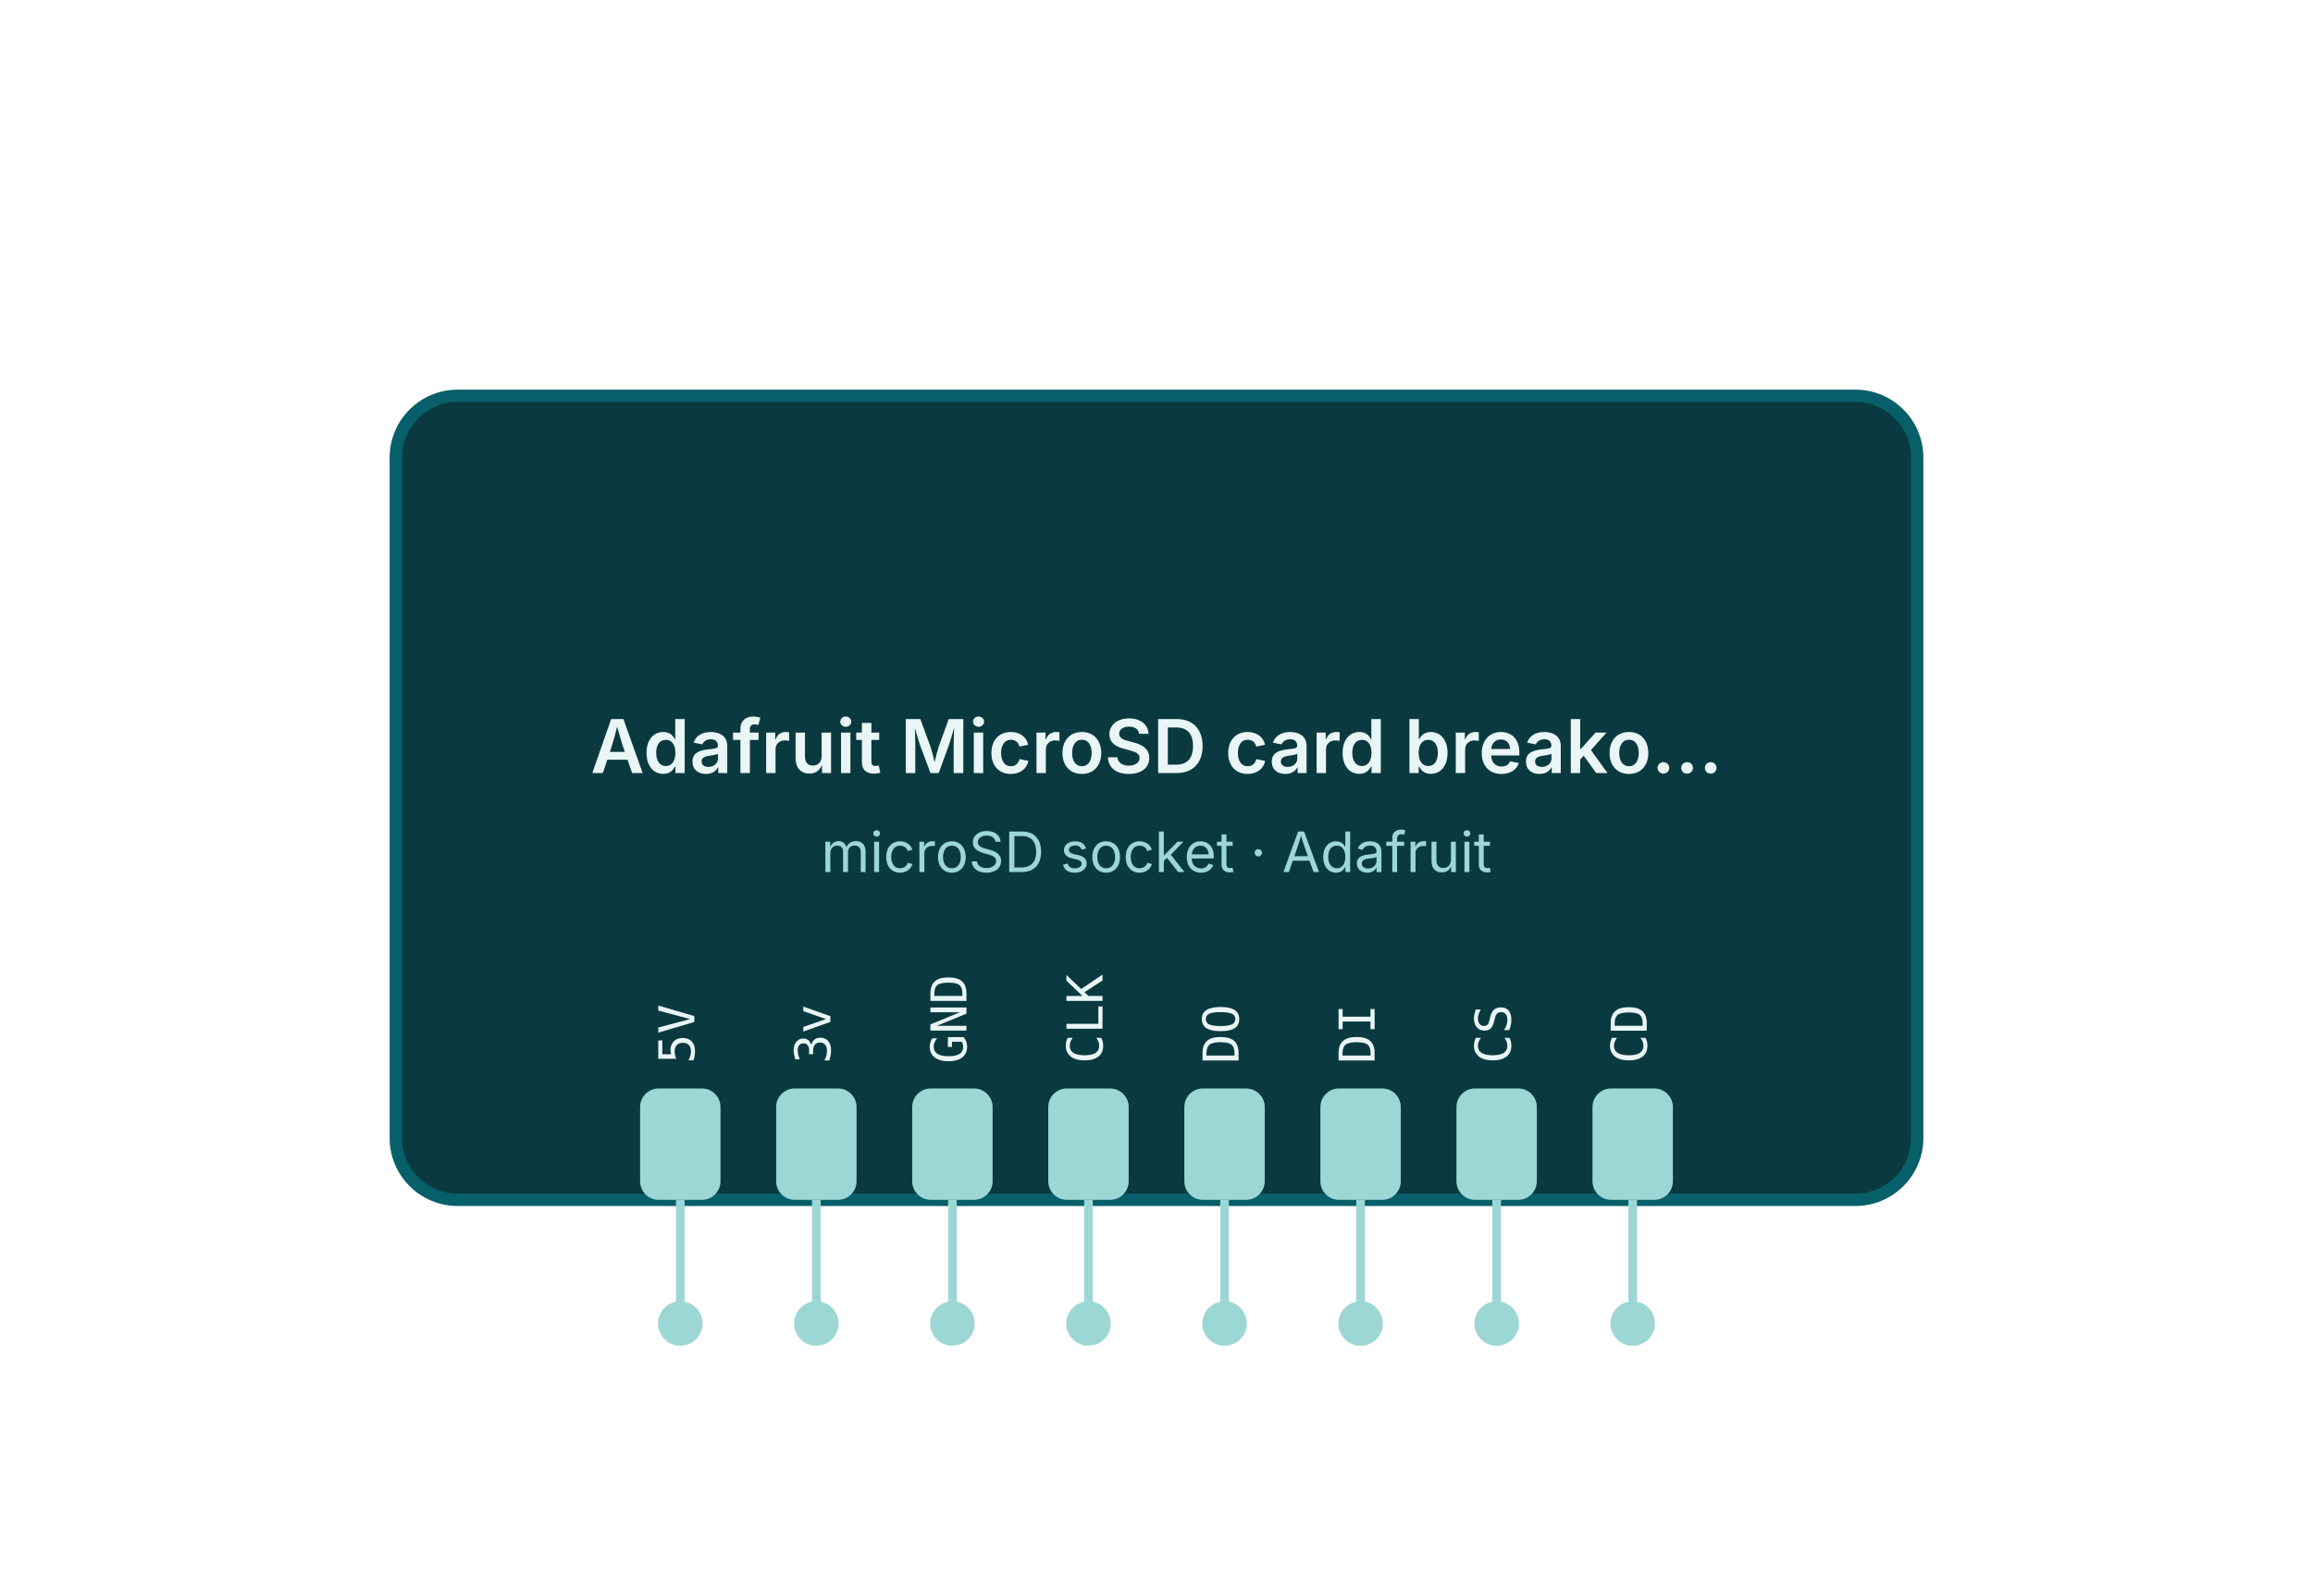
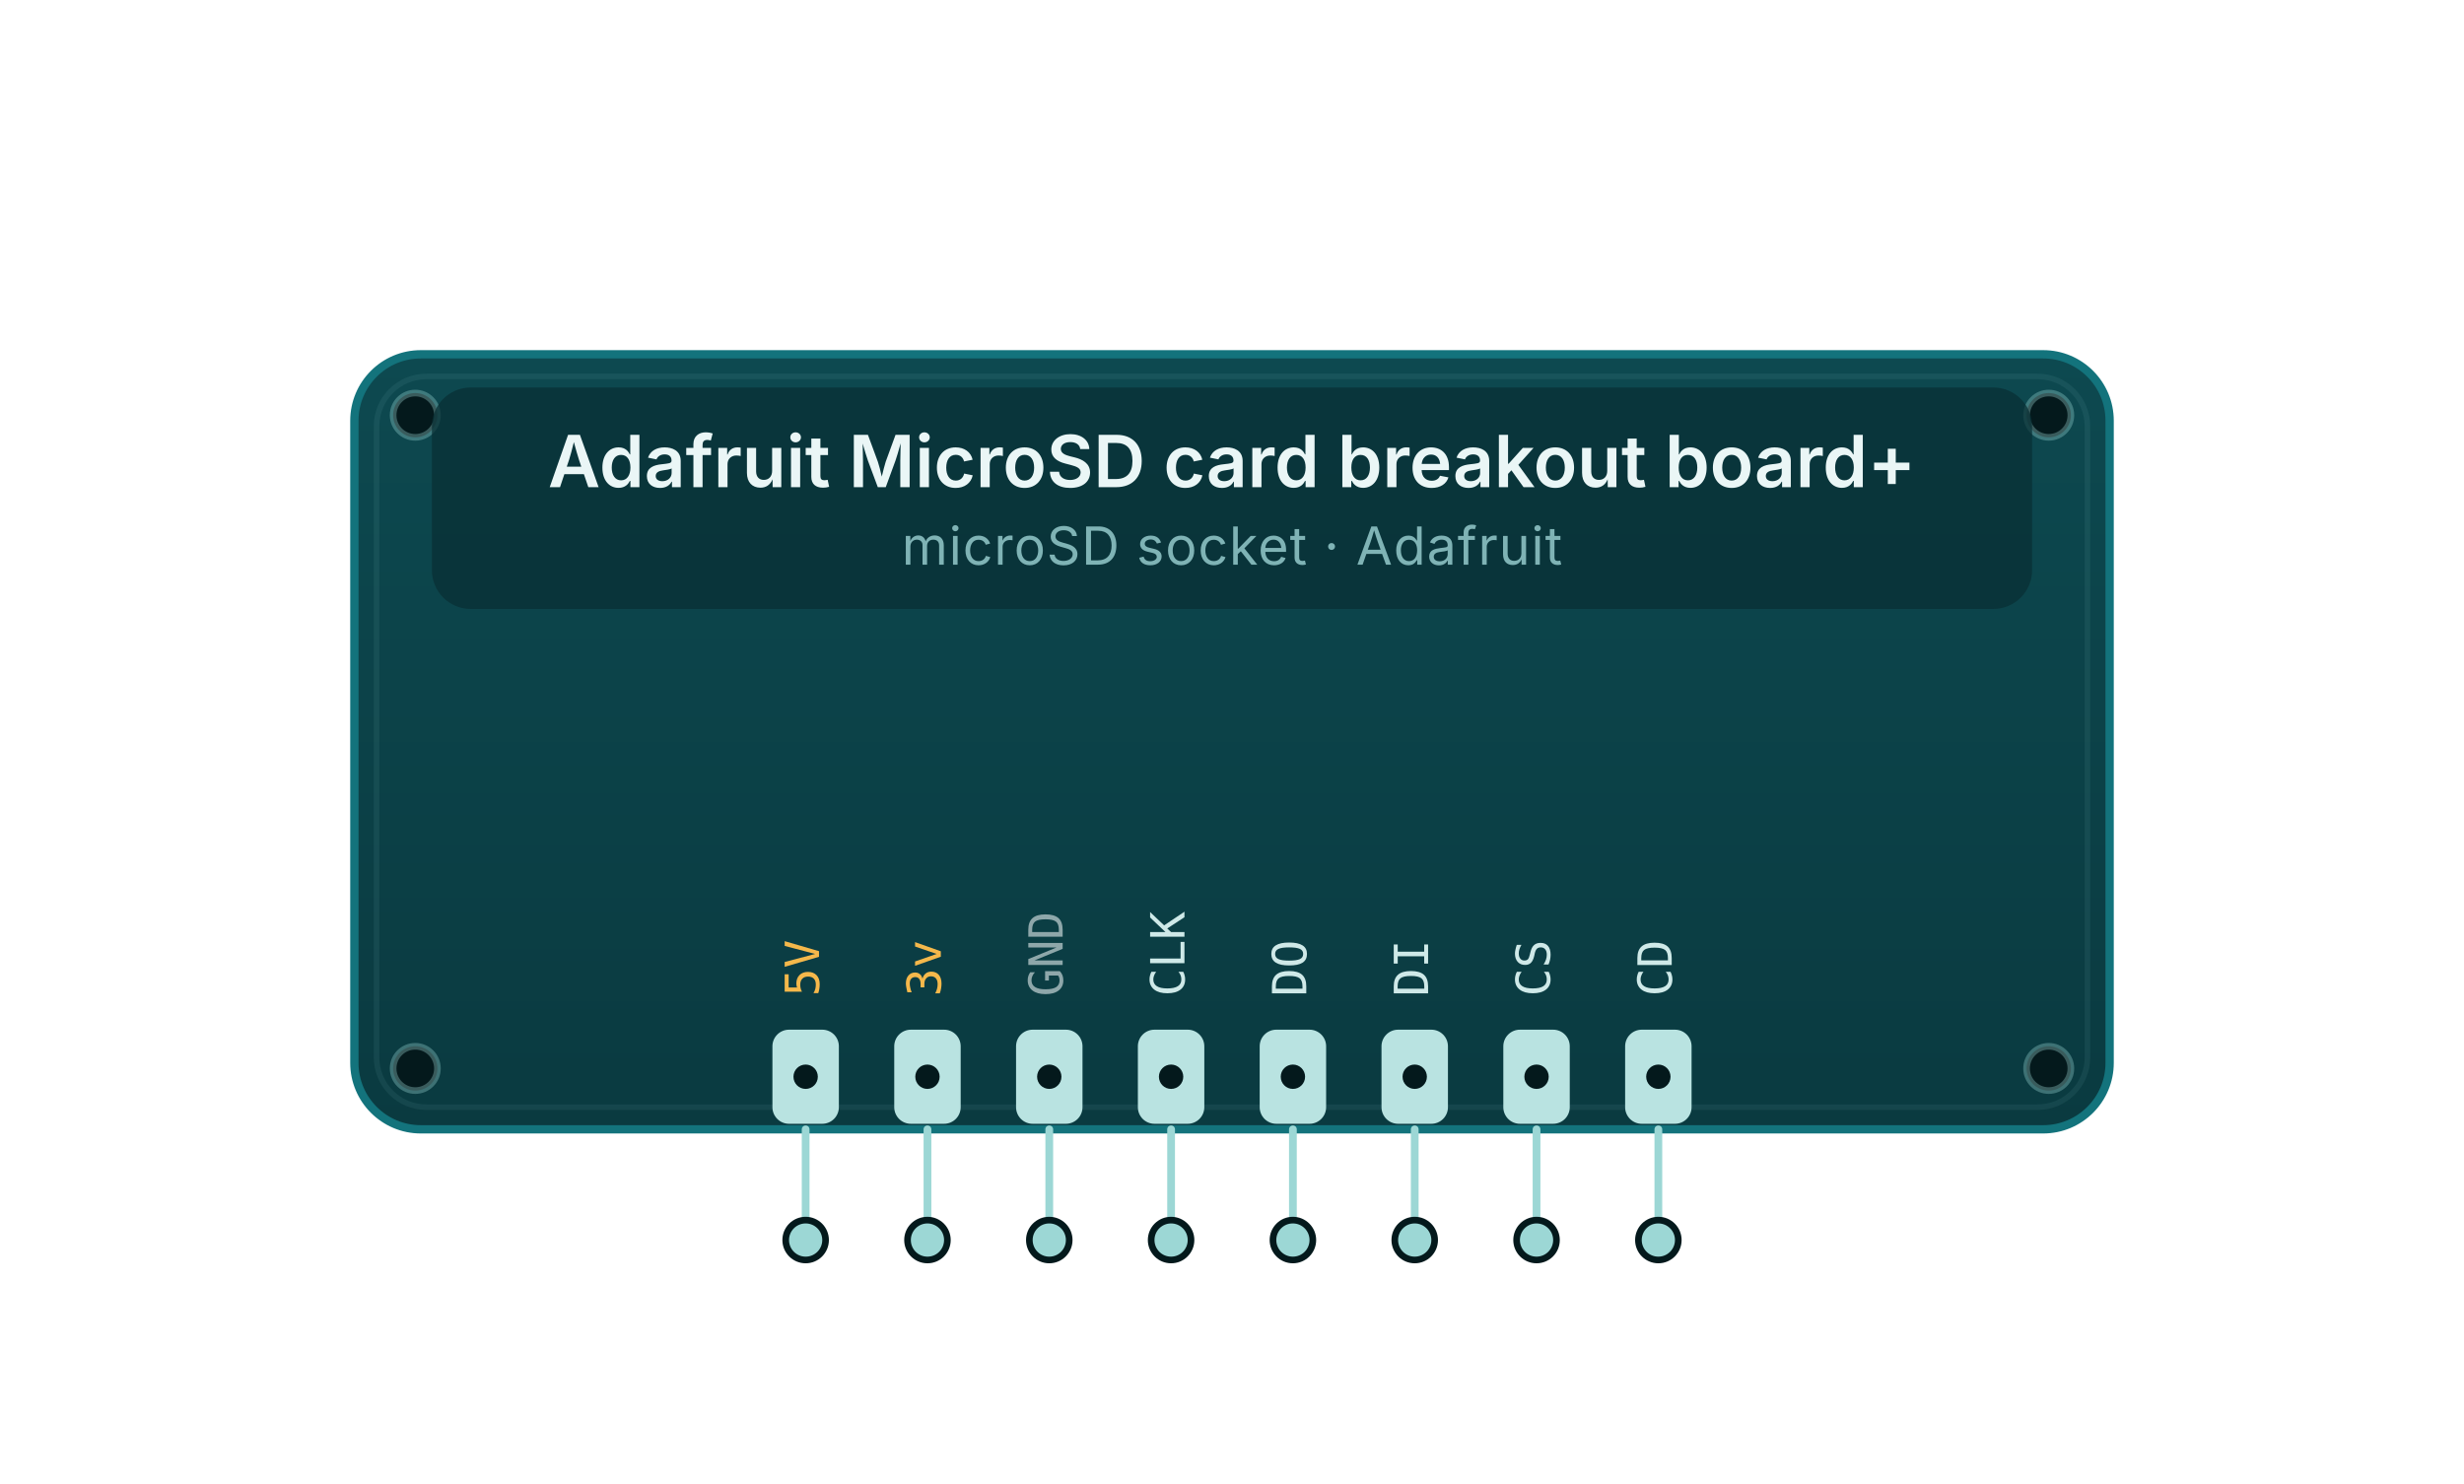
- <svg xmlns="http://www.w3.org/2000/svg" viewBox="0 0 374 258" width="374" height="258" data-hardware-entity-id="HW-FX05" data-embedo-svg="perimeter-v1">
+ <svg xmlns="http://www.w3.org/2000/svg" viewBox="0 0 445 268" width="445" height="268" data-hardware-entity-id="HW-FX05" data-embedo-svg="perimeter-v1">
+   <defs>
+     <linearGradient id="grad-HW-FX05" x1="0" y1="0" x2="0" y2="1">
+       <stop offset="0" stop-color="#0D4950" />
+       <stop offset="1" stop-color="#0A3A40" />
+     </linearGradient>
+   </defs>
  <g id="deco-HW-FX05-board">
-     <rect x="64" y="64" width="246" height="130" rx="10" fill="#0A3A40" stroke="#075F69" stroke-width="2" />
+     <rect x="64" y="64" width="317" height="140" rx="12" fill="url(#grad-HW-FX05)" stroke="#13737C" stroke-width="1.5" />
+     <rect x="68" y="68" width="309" height="132" rx="9" fill="none" stroke="#9CD7D5" stroke-opacity="0.08" />
+     <circle cx="75" cy="75" r="4" fill="#04191C" stroke="#9CD7D5" stroke-opacity="0.35" stroke-width="1.2" />
+     <circle cx="370" cy="75" r="4" fill="#04191C" stroke="#9CD7D5" stroke-opacity="0.35" stroke-width="1.2" />
+     <circle cx="75" cy="193" r="4" fill="#04191C" stroke="#9CD7D5" stroke-opacity="0.35" stroke-width="1.2" />
+     <circle cx="370" cy="193" r="4" fill="#04191C" stroke="#9CD7D5" stroke-opacity="0.35" stroke-width="1.2" />
  </g>
  <g id="deco-HW-FX05-title">
-     <text x="187" y="125" fill="#EAF6F6" font-family="Inter, Arial, sans-serif" font-size="12" font-weight="600" text-anchor="middle">Adafruit MicroSD card breako…</text>
-     <text x="187" y="141" fill="#9CD7D5" font-family="Inter, Arial, sans-serif" font-size="9" text-anchor="middle">microSD socket · Adafruit</text>
+     <rect x="78" y="70" width="289" height="40" rx="7" fill="#082F34" fill-opacity="0.75" />
+     <text x="222.5" y="88" fill="#EAF6F6" font-family="Inter, Segoe UI, Arial, sans-serif" font-size="13" font-weight="600" text-anchor="middle">Adafruit MicroSD card breakout board+</text>
+     <text x="222.5" y="102" fill="#7FB3B5" font-family="Inter, Segoe UI, Arial, sans-serif" font-size="9.5" text-anchor="middle" letter-spacing="0.2">microSD socket · Adafruit</text>
  </g>
  <g id="blk-HW-FX05-JP1" class="embedo-connector" data-connector-id="HW-FX05:JP1">
-     <rect x="103.5" y="176" width="13" height="18" rx="3" fill="#9CD7D5" />
-     <line x1="110" y1="194" x2="110" y2="214" stroke="#9CD7D5" stroke-width="1.4" />
-     <circle id="a-HW-FX05-JP1-1" class="embedo-anchor" cx="110" cy="214" r="3.6" fill="#9CD7D5" data-connector-id="HW-FX05:JP1" data-contact-id="HW-FX05:JP1:1" data-pin-id="HW-FX05:5V" />
-     <text x="110" y="172" fill="#EAF6F6" font-family="monospace" font-size="8" text-anchor="start" transform="rotate(-90 110 172)" dominant-baseline="middle">5V</text>
-     <rect x="125.5" y="176" width="13" height="18" rx="3" fill="#9CD7D5" />
-     <line x1="132" y1="194" x2="132" y2="214" stroke="#9CD7D5" stroke-width="1.4" />
-     <circle id="a-HW-FX05-JP1-2" class="embedo-anchor" cx="132" cy="214" r="3.6" fill="#9CD7D5" data-connector-id="HW-FX05:JP1" data-contact-id="HW-FX05:JP1:2" data-pin-id="HW-FX05:3v" />
-     <text x="132" y="172" fill="#EAF6F6" font-family="monospace" font-size="8" text-anchor="start" transform="rotate(-90 132 172)" dominant-baseline="middle">3v</text>
-     <rect x="147.5" y="176" width="13" height="18" rx="3" fill="#9CD7D5" />
-     <line x1="154" y1="194" x2="154" y2="214" stroke="#9CD7D5" stroke-width="1.4" />
-     <circle id="a-HW-FX05-JP1-3" class="embedo-anchor" cx="154" cy="214" r="3.6" fill="#9CD7D5" data-connector-id="HW-FX05:JP1" data-contact-id="HW-FX05:JP1:3" data-pin-id="HW-FX05:GND" />
-     <text x="154" y="172" fill="#EAF6F6" font-family="monospace" font-size="8" text-anchor="start" transform="rotate(-90 154 172)" dominant-baseline="middle">GND</text>
-     <rect x="169.5" y="176" width="13" height="18" rx="3" fill="#9CD7D5" />
-     <line x1="176" y1="194" x2="176" y2="214" stroke="#9CD7D5" stroke-width="1.4" />
-     <circle id="a-HW-FX05-JP1-4" class="embedo-anchor" cx="176" cy="214" r="3.6" fill="#9CD7D5" data-connector-id="HW-FX05:JP1" data-contact-id="HW-FX05:JP1:4" data-pin-id="HW-FX05:CLK" />
-     <text x="176" y="172" fill="#EAF6F6" font-family="monospace" font-size="8" text-anchor="start" transform="rotate(-90 176 172)" dominant-baseline="middle">CLK</text>
-     <rect x="191.5" y="176" width="13" height="18" rx="3" fill="#9CD7D5" />
-     <line x1="198" y1="194" x2="198" y2="214" stroke="#9CD7D5" stroke-width="1.4" />
-     <circle id="a-HW-FX05-JP1-5" class="embedo-anchor" cx="198" cy="214" r="3.6" fill="#9CD7D5" data-connector-id="HW-FX05:JP1" data-contact-id="HW-FX05:JP1:5" data-pin-id="HW-FX05:DO" />
-     <text x="198" y="172" fill="#EAF6F6" font-family="monospace" font-size="8" text-anchor="start" transform="rotate(-90 198 172)" dominant-baseline="middle">DO</text>
-     <rect x="213.5" y="176" width="13" height="18" rx="3" fill="#9CD7D5" />
-     <line x1="220" y1="194" x2="220" y2="214" stroke="#9CD7D5" stroke-width="1.4" />
-     <circle id="a-HW-FX05-JP1-6" class="embedo-anchor" cx="220" cy="214" r="3.6" fill="#9CD7D5" data-connector-id="HW-FX05:JP1" data-contact-id="HW-FX05:JP1:6" data-pin-id="HW-FX05:DI" />
-     <text x="220" y="172" fill="#EAF6F6" font-family="monospace" font-size="8" text-anchor="start" transform="rotate(-90 220 172)" dominant-baseline="middle">DI</text>
-     <rect x="235.5" y="176" width="13" height="18" rx="3" fill="#9CD7D5" />
-     <line x1="242" y1="194" x2="242" y2="214" stroke="#9CD7D5" stroke-width="1.4" />
-     <circle id="a-HW-FX05-JP1-7" class="embedo-anchor" cx="242" cy="214" r="3.6" fill="#9CD7D5" data-connector-id="HW-FX05:JP1" data-contact-id="HW-FX05:JP1:7" data-pin-id="HW-FX05:CS" />
-     <text x="242" y="172" fill="#EAF6F6" font-family="monospace" font-size="8" text-anchor="start" transform="rotate(-90 242 172)" dominant-baseline="middle">CS</text>
-     <rect x="257.5" y="176" width="13" height="18" rx="3" fill="#9CD7D5" />
-     <line x1="264" y1="194" x2="264" y2="214" stroke="#9CD7D5" stroke-width="1.4" />
-     <circle id="a-HW-FX05-JP1-8" class="embedo-anchor" cx="264" cy="214" r="3.6" fill="#9CD7D5" data-connector-id="HW-FX05:JP1" data-contact-id="HW-FX05:JP1:8" data-pin-id="HW-FX05:CD" />
-     <text x="264" y="172" fill="#EAF6F6" font-family="monospace" font-size="8" text-anchor="start" transform="rotate(-90 264 172)" dominant-baseline="middle">CD</text>
+     <rect x="139.5" y="186" width="12" height="17" rx="3" fill="#B9E3E1" />
+     <circle cx="145.5" cy="194.5" r="2.2" fill="#04191C" />
+     <line x1="145.5" y1="204" x2="145.5" y2="224" stroke="#9CD7D5" stroke-width="1.4" stroke-linecap="round" />
+     <circle id="a-HW-FX05-JP1-1" class="embedo-anchor" cx="145.5" cy="224" r="3.6" fill="#9CD7D5" stroke="#04191C" stroke-width="1.2" data-connector-id="HW-FX05:JP1" data-contact-id="HW-FX05:JP1:1" data-pin-id="HW-FX05:5V" />
+     <text x="145.5" y="180" fill="#F5B84B" font-family="JetBrains Mono, ui-monospace, SFMono-Regular, Menlo, monospace" font-size="8.5" font-weight="500" text-anchor="start" transform="rotate(-90 145.5 180)" dominant-baseline="middle">5V</text>
+     <rect x="161.5" y="186" width="12" height="17" rx="3" fill="#B9E3E1" />
+     <circle cx="167.5" cy="194.5" r="2.2" fill="#04191C" />
+     <line x1="167.5" y1="204" x2="167.5" y2="224" stroke="#9CD7D5" stroke-width="1.4" stroke-linecap="round" />
+     <circle id="a-HW-FX05-JP1-2" class="embedo-anchor" cx="167.5" cy="224" r="3.6" fill="#9CD7D5" stroke="#04191C" stroke-width="1.2" data-connector-id="HW-FX05:JP1" data-contact-id="HW-FX05:JP1:2" data-pin-id="HW-FX05:3v" />
+     <text x="167.5" y="180" fill="#F5B84B" font-family="JetBrains Mono, ui-monospace, SFMono-Regular, Menlo, monospace" font-size="8.5" font-weight="500" text-anchor="start" transform="rotate(-90 167.5 180)" dominant-baseline="middle">3v</text>
+     <rect x="183.5" y="186" width="12" height="17" rx="3" fill="#B9E3E1" />
+     <circle cx="189.5" cy="194.5" r="2.2" fill="#04191C" />
+     <line x1="189.5" y1="204" x2="189.5" y2="224" stroke="#9CD7D5" stroke-width="1.4" stroke-linecap="round" />
+     <circle id="a-HW-FX05-JP1-3" class="embedo-anchor" cx="189.5" cy="224" r="3.6" fill="#9CD7D5" stroke="#04191C" stroke-width="1.2" data-connector-id="HW-FX05:JP1" data-contact-id="HW-FX05:JP1:3" data-pin-id="HW-FX05:GND" />
+     <text x="189.5" y="180" fill="#8EA7AA" font-family="JetBrains Mono, ui-monospace, SFMono-Regular, Menlo, monospace" font-size="8.5" font-weight="500" text-anchor="start" transform="rotate(-90 189.5 180)" dominant-baseline="middle">GND</text>
+     <rect x="205.5" y="186" width="12" height="17" rx="3" fill="#B9E3E1" />
+     <circle cx="211.5" cy="194.5" r="2.2" fill="#04191C" />
+     <line x1="211.5" y1="204" x2="211.5" y2="224" stroke="#9CD7D5" stroke-width="1.4" stroke-linecap="round" />
+     <circle id="a-HW-FX05-JP1-4" class="embedo-anchor" cx="211.5" cy="224" r="3.6" fill="#9CD7D5" stroke="#04191C" stroke-width="1.2" data-connector-id="HW-FX05:JP1" data-contact-id="HW-FX05:JP1:4" data-pin-id="HW-FX05:CLK" />
+     <text x="211.5" y="180" fill="#CFE9E8" font-family="JetBrains Mono, ui-monospace, SFMono-Regular, Menlo, monospace" font-size="8.5" font-weight="500" text-anchor="start" transform="rotate(-90 211.5 180)" dominant-baseline="middle">CLK</text>
+     <rect x="227.5" y="186" width="12" height="17" rx="3" fill="#B9E3E1" />
+     <circle cx="233.5" cy="194.5" r="2.2" fill="#04191C" />
+     <line x1="233.5" y1="204" x2="233.5" y2="224" stroke="#9CD7D5" stroke-width="1.4" stroke-linecap="round" />
+     <circle id="a-HW-FX05-JP1-5" class="embedo-anchor" cx="233.5" cy="224" r="3.6" fill="#9CD7D5" stroke="#04191C" stroke-width="1.2" data-connector-id="HW-FX05:JP1" data-contact-id="HW-FX05:JP1:5" data-pin-id="HW-FX05:DO" />
+     <text x="233.5" y="180" fill="#CFE9E8" font-family="JetBrains Mono, ui-monospace, SFMono-Regular, Menlo, monospace" font-size="8.5" font-weight="500" text-anchor="start" transform="rotate(-90 233.5 180)" dominant-baseline="middle">DO</text>
+     <rect x="249.5" y="186" width="12" height="17" rx="3" fill="#B9E3E1" />
+     <circle cx="255.5" cy="194.5" r="2.2" fill="#04191C" />
+     <line x1="255.5" y1="204" x2="255.5" y2="224" stroke="#9CD7D5" stroke-width="1.4" stroke-linecap="round" />
+     <circle id="a-HW-FX05-JP1-6" class="embedo-anchor" cx="255.5" cy="224" r="3.6" fill="#9CD7D5" stroke="#04191C" stroke-width="1.2" data-connector-id="HW-FX05:JP1" data-contact-id="HW-FX05:JP1:6" data-pin-id="HW-FX05:DI" />
+     <text x="255.5" y="180" fill="#CFE9E8" font-family="JetBrains Mono, ui-monospace, SFMono-Regular, Menlo, monospace" font-size="8.5" font-weight="500" text-anchor="start" transform="rotate(-90 255.5 180)" dominant-baseline="middle">DI</text>
+     <rect x="271.5" y="186" width="12" height="17" rx="3" fill="#B9E3E1" />
+     <circle cx="277.5" cy="194.5" r="2.2" fill="#04191C" />
+     <line x1="277.5" y1="204" x2="277.5" y2="224" stroke="#9CD7D5" stroke-width="1.4" stroke-linecap="round" />
+     <circle id="a-HW-FX05-JP1-7" class="embedo-anchor" cx="277.5" cy="224" r="3.6" fill="#9CD7D5" stroke="#04191C" stroke-width="1.2" data-connector-id="HW-FX05:JP1" data-contact-id="HW-FX05:JP1:7" data-pin-id="HW-FX05:CS" />
+     <text x="277.5" y="180" fill="#CFE9E8" font-family="JetBrains Mono, ui-monospace, SFMono-Regular, Menlo, monospace" font-size="8.5" font-weight="500" text-anchor="start" transform="rotate(-90 277.5 180)" dominant-baseline="middle">CS</text>
+     <rect x="293.5" y="186" width="12" height="17" rx="3" fill="#B9E3E1" />
+     <circle cx="299.5" cy="194.5" r="2.2" fill="#04191C" />
+     <line x1="299.5" y1="204" x2="299.5" y2="224" stroke="#9CD7D5" stroke-width="1.4" stroke-linecap="round" />
+     <circle id="a-HW-FX05-JP1-8" class="embedo-anchor" cx="299.5" cy="224" r="3.6" fill="#9CD7D5" stroke="#04191C" stroke-width="1.2" data-connector-id="HW-FX05:JP1" data-contact-id="HW-FX05:JP1:8" data-pin-id="HW-FX05:CD" />
+     <text x="299.5" y="180" fill="#CFE9E8" font-family="JetBrains Mono, ui-monospace, SFMono-Regular, Menlo, monospace" font-size="8.5" font-weight="500" text-anchor="start" transform="rotate(-90 299.5 180)" dominant-baseline="middle">CD</text>
  </g>
</svg>
